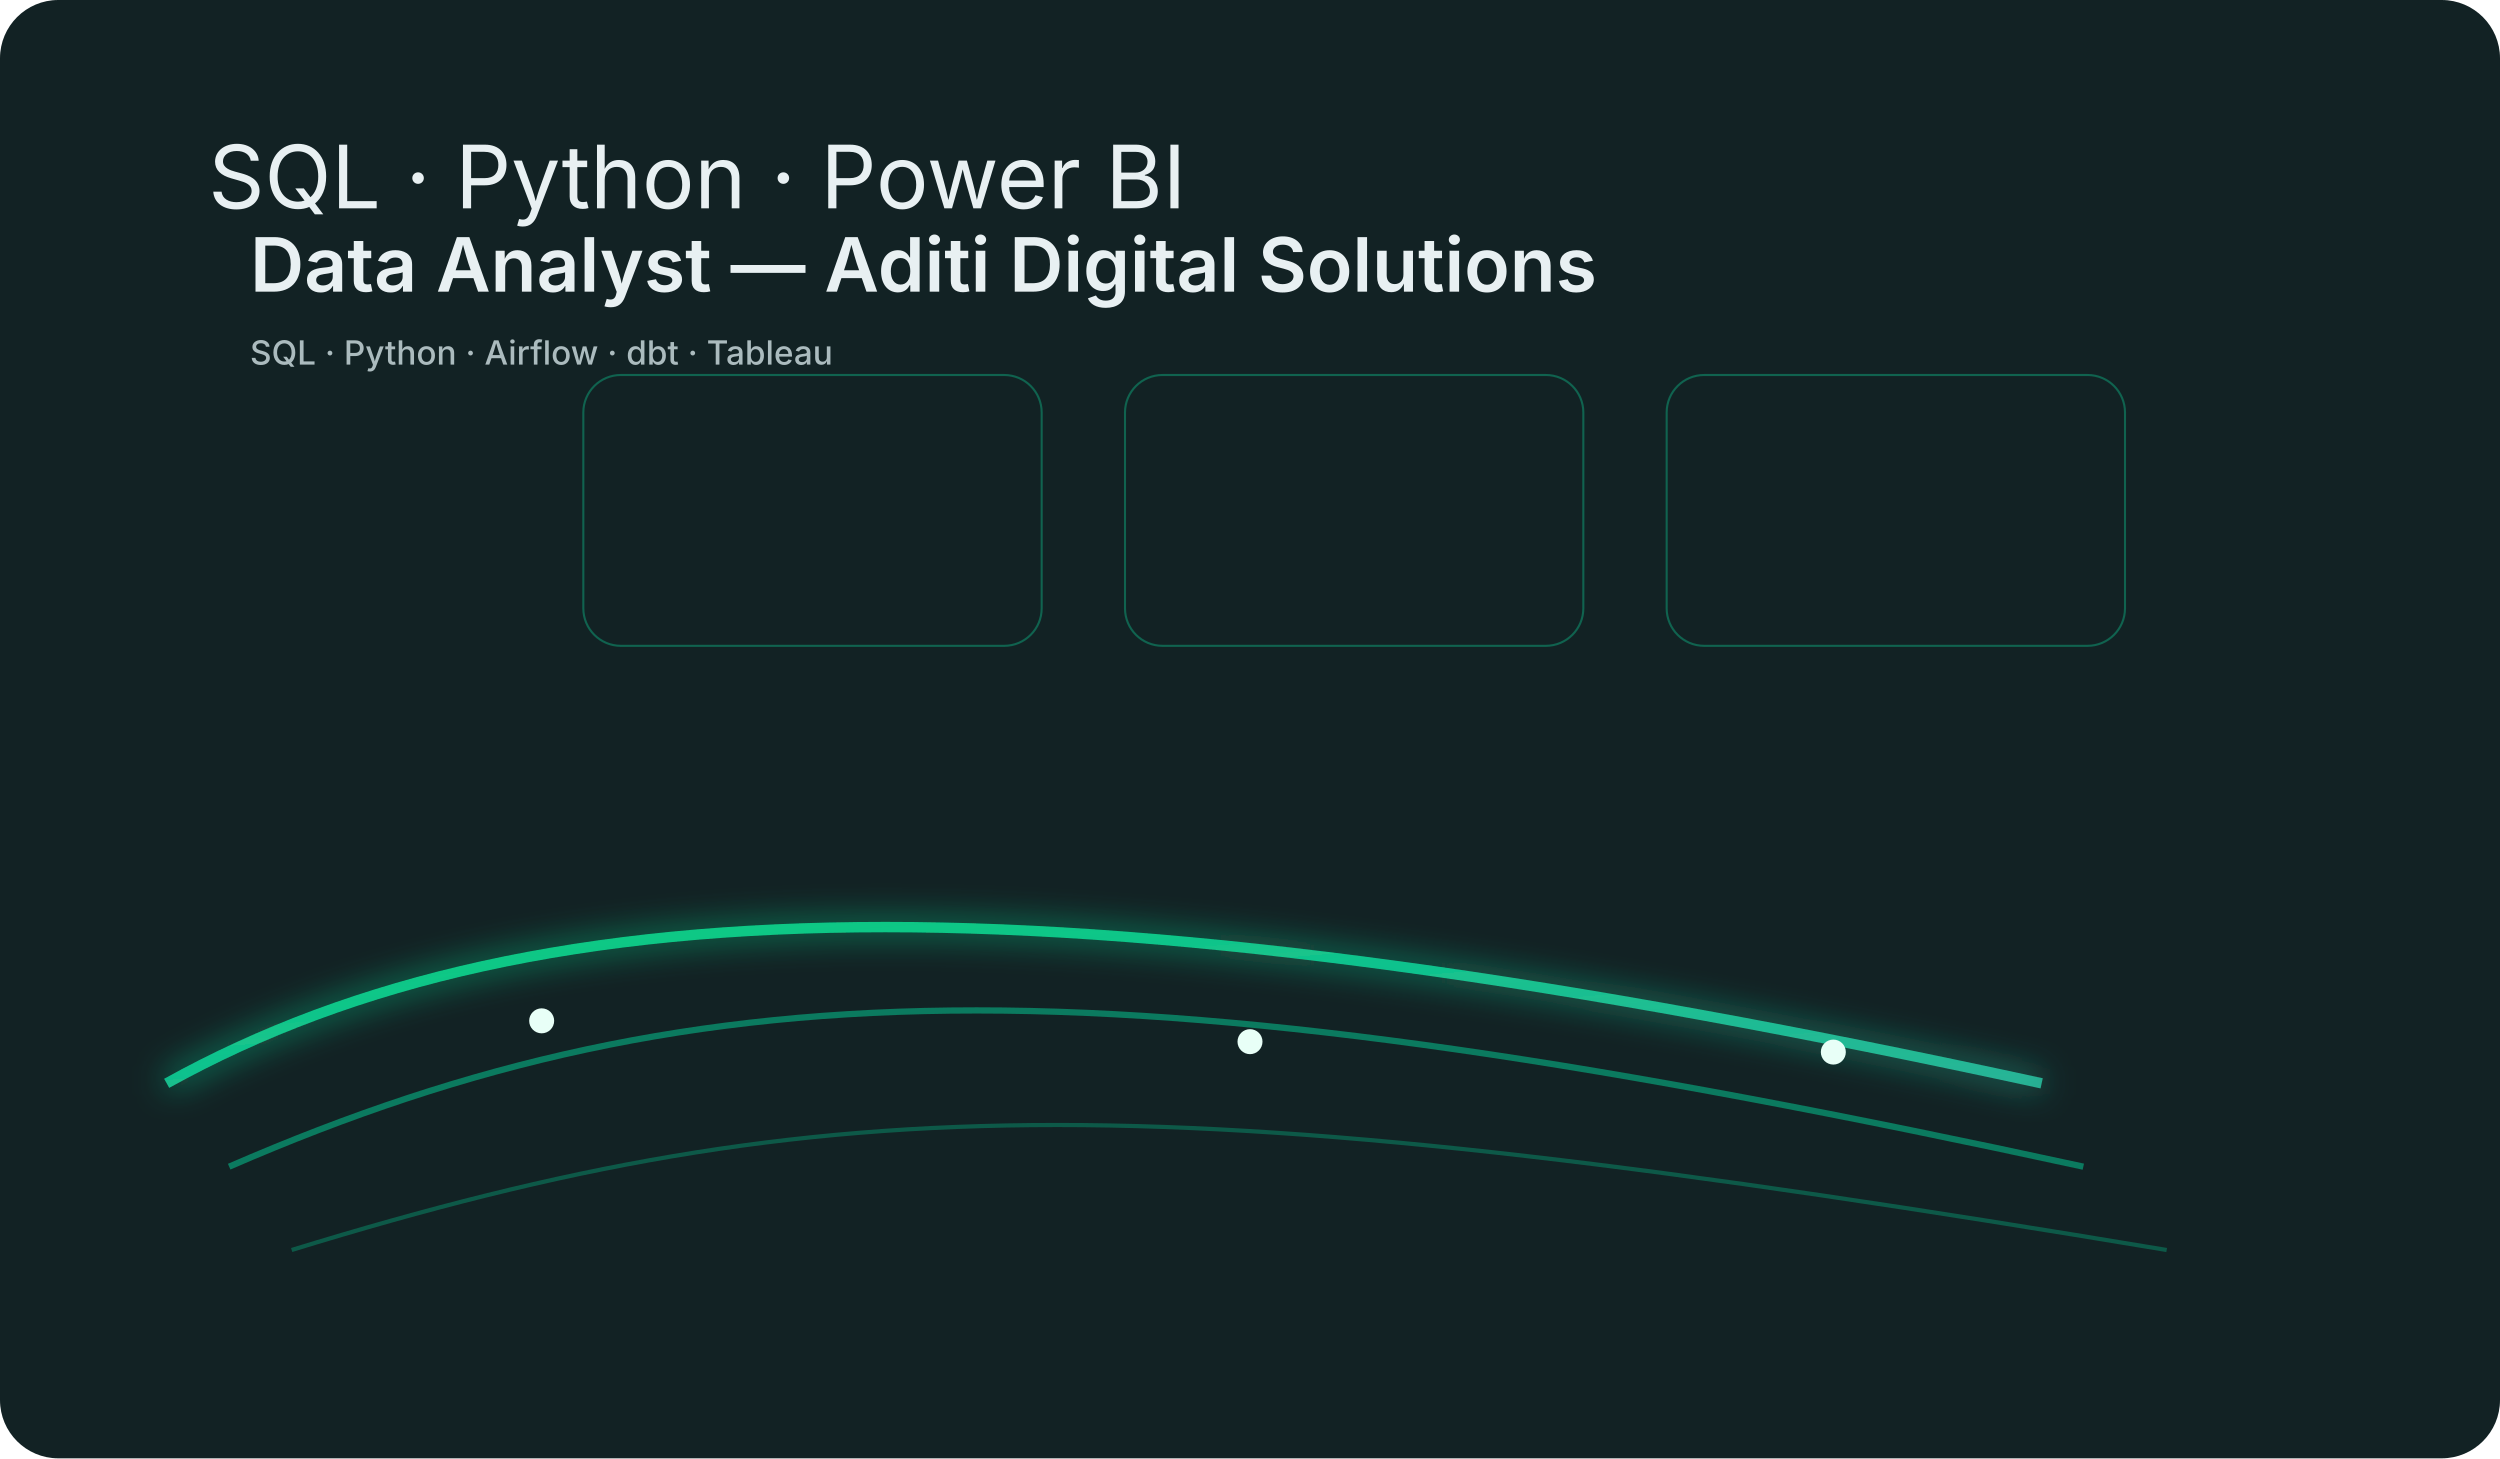
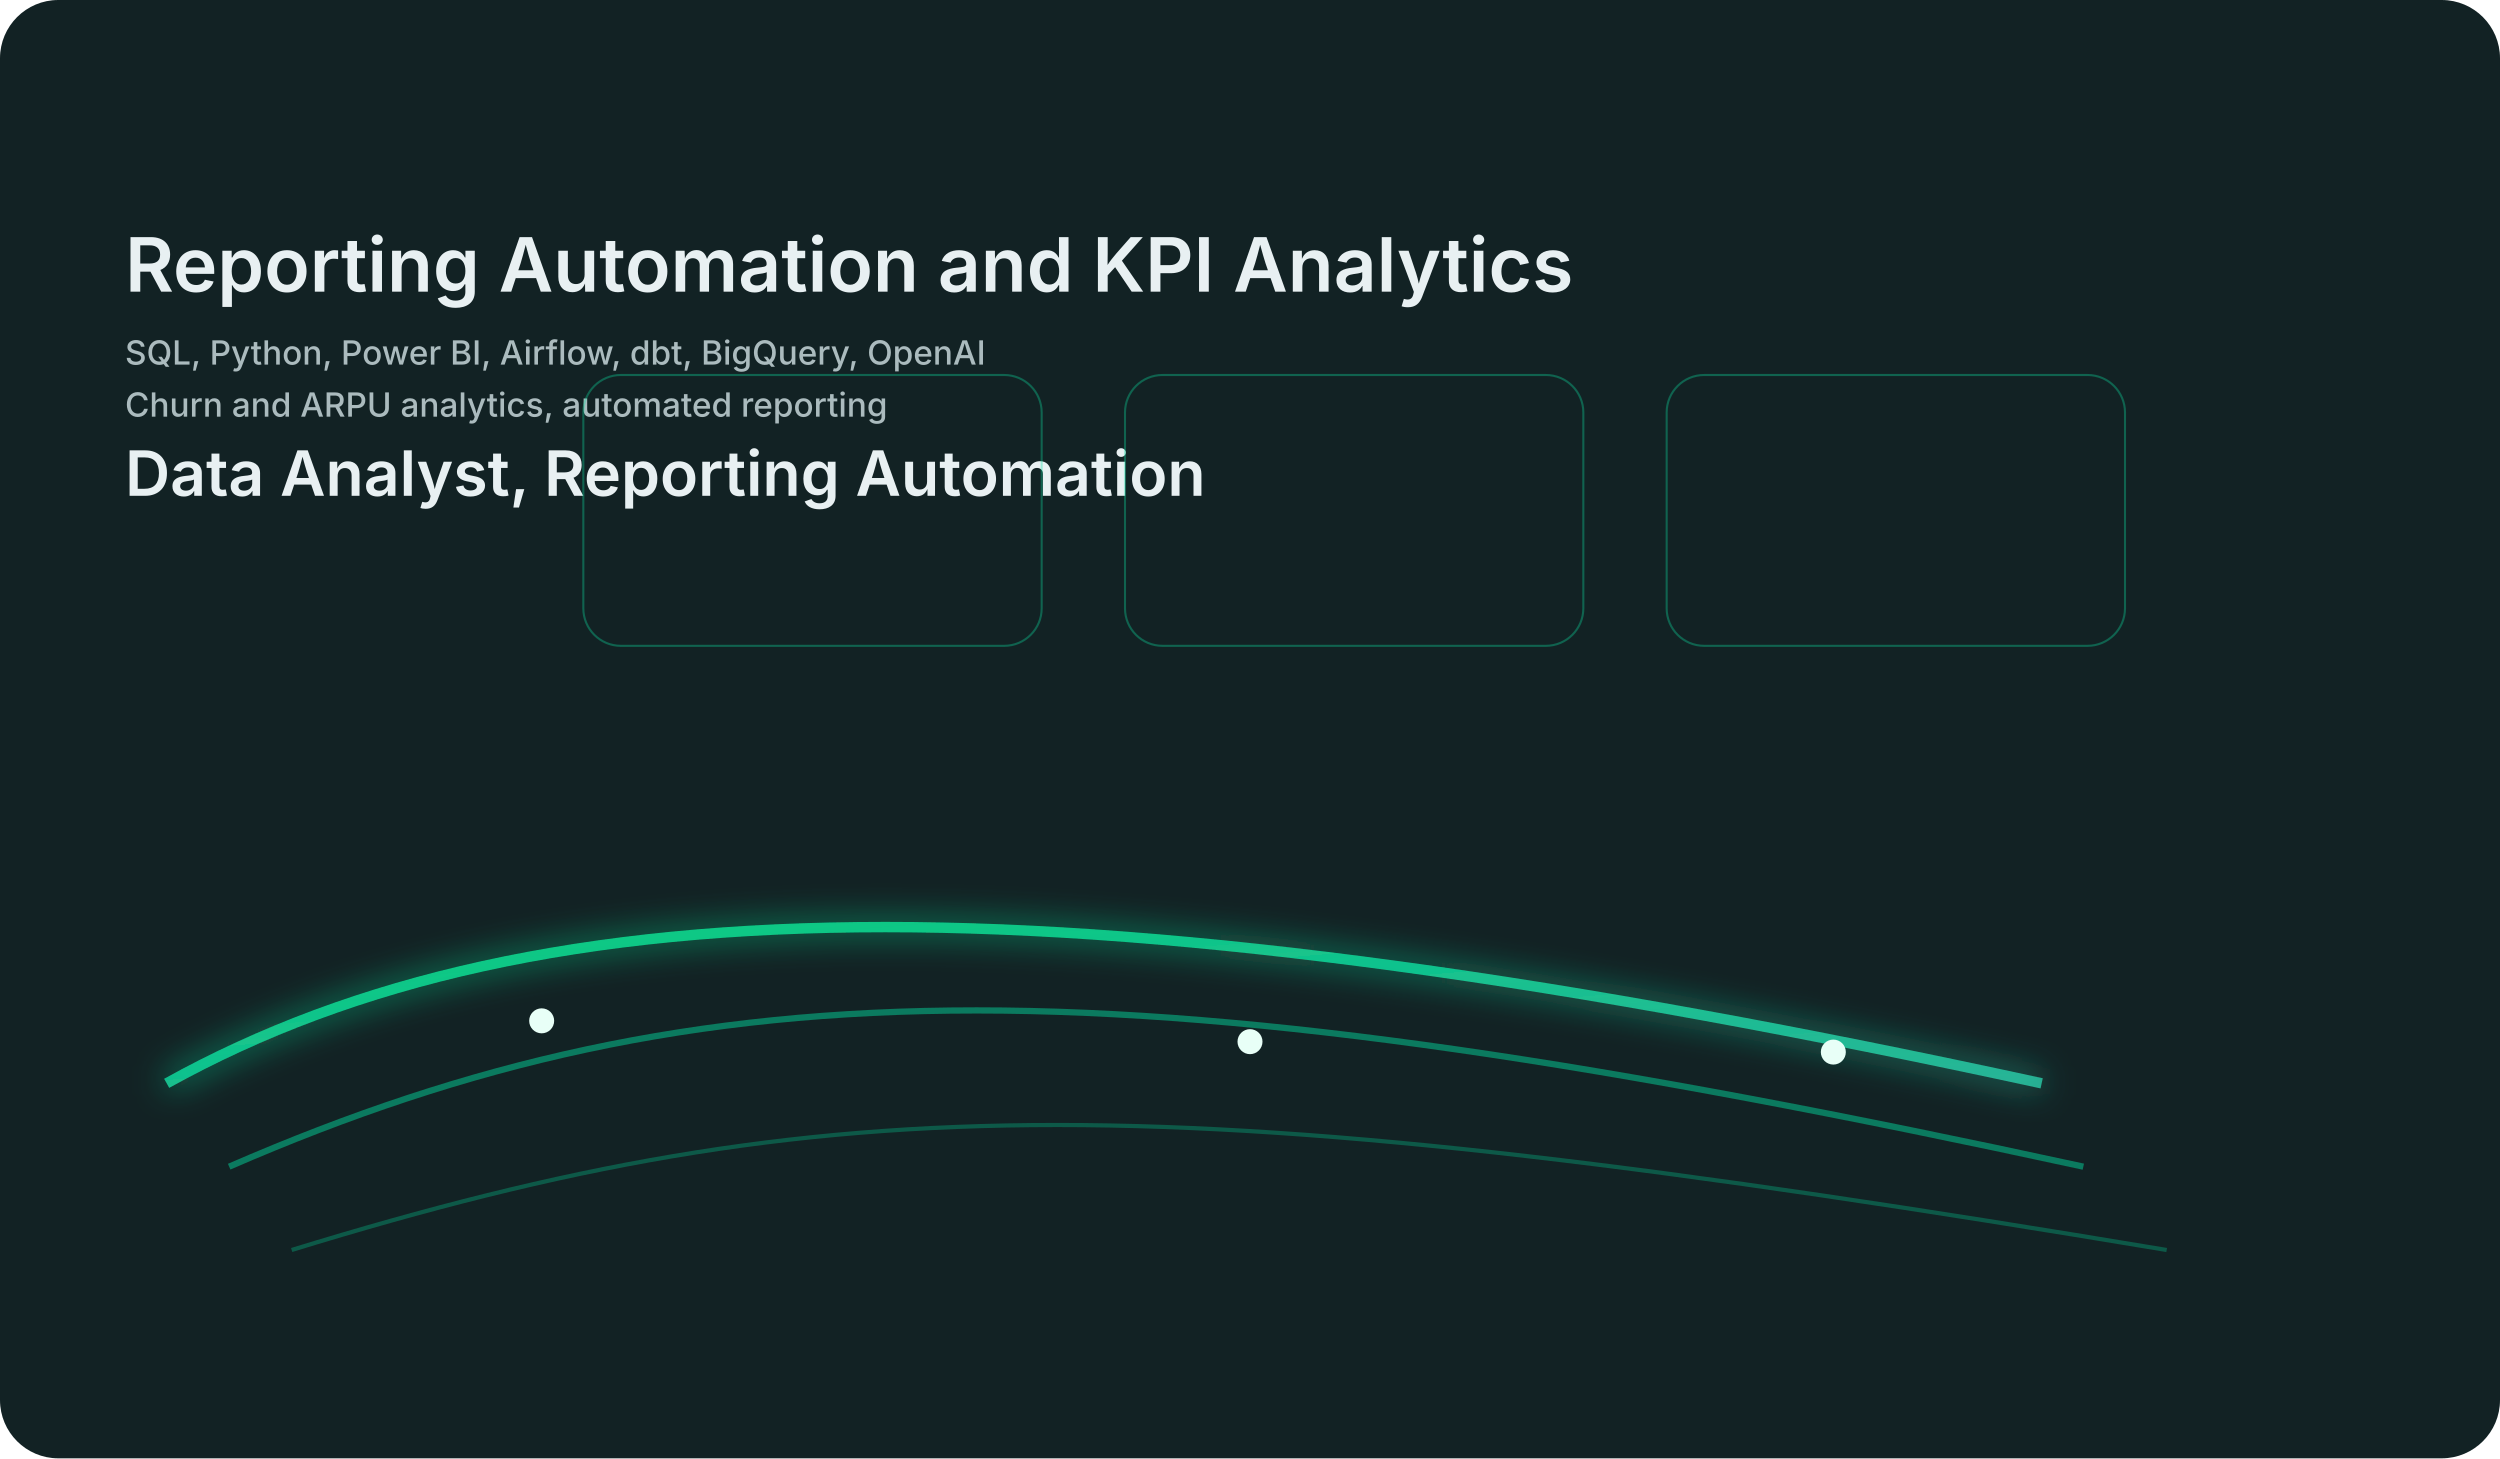
<svg xmlns="http://www.w3.org/2000/svg" width="1200" height="700" viewBox="0 0 1200 700">
  <defs>
    <linearGradient id="g" x1="0" y1="0" x2="1" y2="1">
      <stop offset="0" stop-color="#00e08a" stop-opacity="0.85" />
      <stop offset="1" stop-color="#34ffd1" stop-opacity="0.6" />
    </linearGradient>
    <filter id="glow" x="-50%" y="-50%" width="200%" height="200%">
      <feGaussianBlur stdDeviation="8" result="coloredBlur" />
      <feMerge>
        <feMergeNode in="coloredBlur" />
        <feMergeNode in="SourceGraphic" />
      </feMerge>
    </filter>
  </defs>
  <style>
  .title{ font: 600 36px 'Inter', Arial, sans-serif; fill:#e8f0f2; }
  .sub{ font: 500 16px 'Inter', Arial, sans-serif; fill:#c6d6d9; opacity:.85; }
+ 
+ .role{font:600 30px Inter,ui-sans-serif,system-ui,-apple-system,Segoe UI,Roboto,Arial;fill:#e8f0f2;opacity:1}
</style>
  <rect width="100%" height="100%" rx="28" fill="#122224" />
-   <text x="120" y="140" class="title">Data Analyst — Aditi Digital Solutions</text>
-   <text x="120" y="175" class="sub">SQL · Python · Airflow · dbt · Tableau</text>
+   <text x="60" y="140" class="title">Reporting Automation and KPI Analytics</text>
+   <text x="60" y="175" class="sub">SQL, Python, Power BI, Airflow, dbt, BigQuery, OpenAI</text>
+   <text x="60" y="200" class="sub">Churn and ARPU analytics, automated reporting</text>
+   <text x="60" y="238" class="role">Data Analyst, Reporting Automation</text>
  <path d="M80 520 C 260 420, 520 420, 980 520" stroke="url(#g)" stroke-width="5" fill="none" filter="url(#glow)" />
  <path d="M110 560 C 340 460, 540 460, 1000 560" stroke="#00ffb7" stroke-opacity="0.4" stroke-width="3" fill="none" />
  <path d="M140 600 C 400 520, 560 520, 1040 600" stroke="#00ffb7" stroke-opacity="0.25" stroke-width="2" fill="none" />
  <circle cx="260" cy="490" r="6" fill="#e8fff7" />
  <circle cx="600" cy="500" r="6" fill="#e8fff7" />
  <circle cx="880" cy="505" r="6" fill="#e8fff7" />
  <g opacity="0.35" stroke="#0bdca0" fill="none">
    <rect x="280" y="180" width="220" height="130" rx="18" />
    <rect x="540" y="180" width="220" height="130" rx="18" />
    <rect x="800" y="180" width="220" height="130" rx="18" />
  </g>
-   <text x="100" y="100" font-family="Inter, sans-serif" font-size="42" fill="#e8f0f2">SQL · Python · Power BI</text>
</svg>
